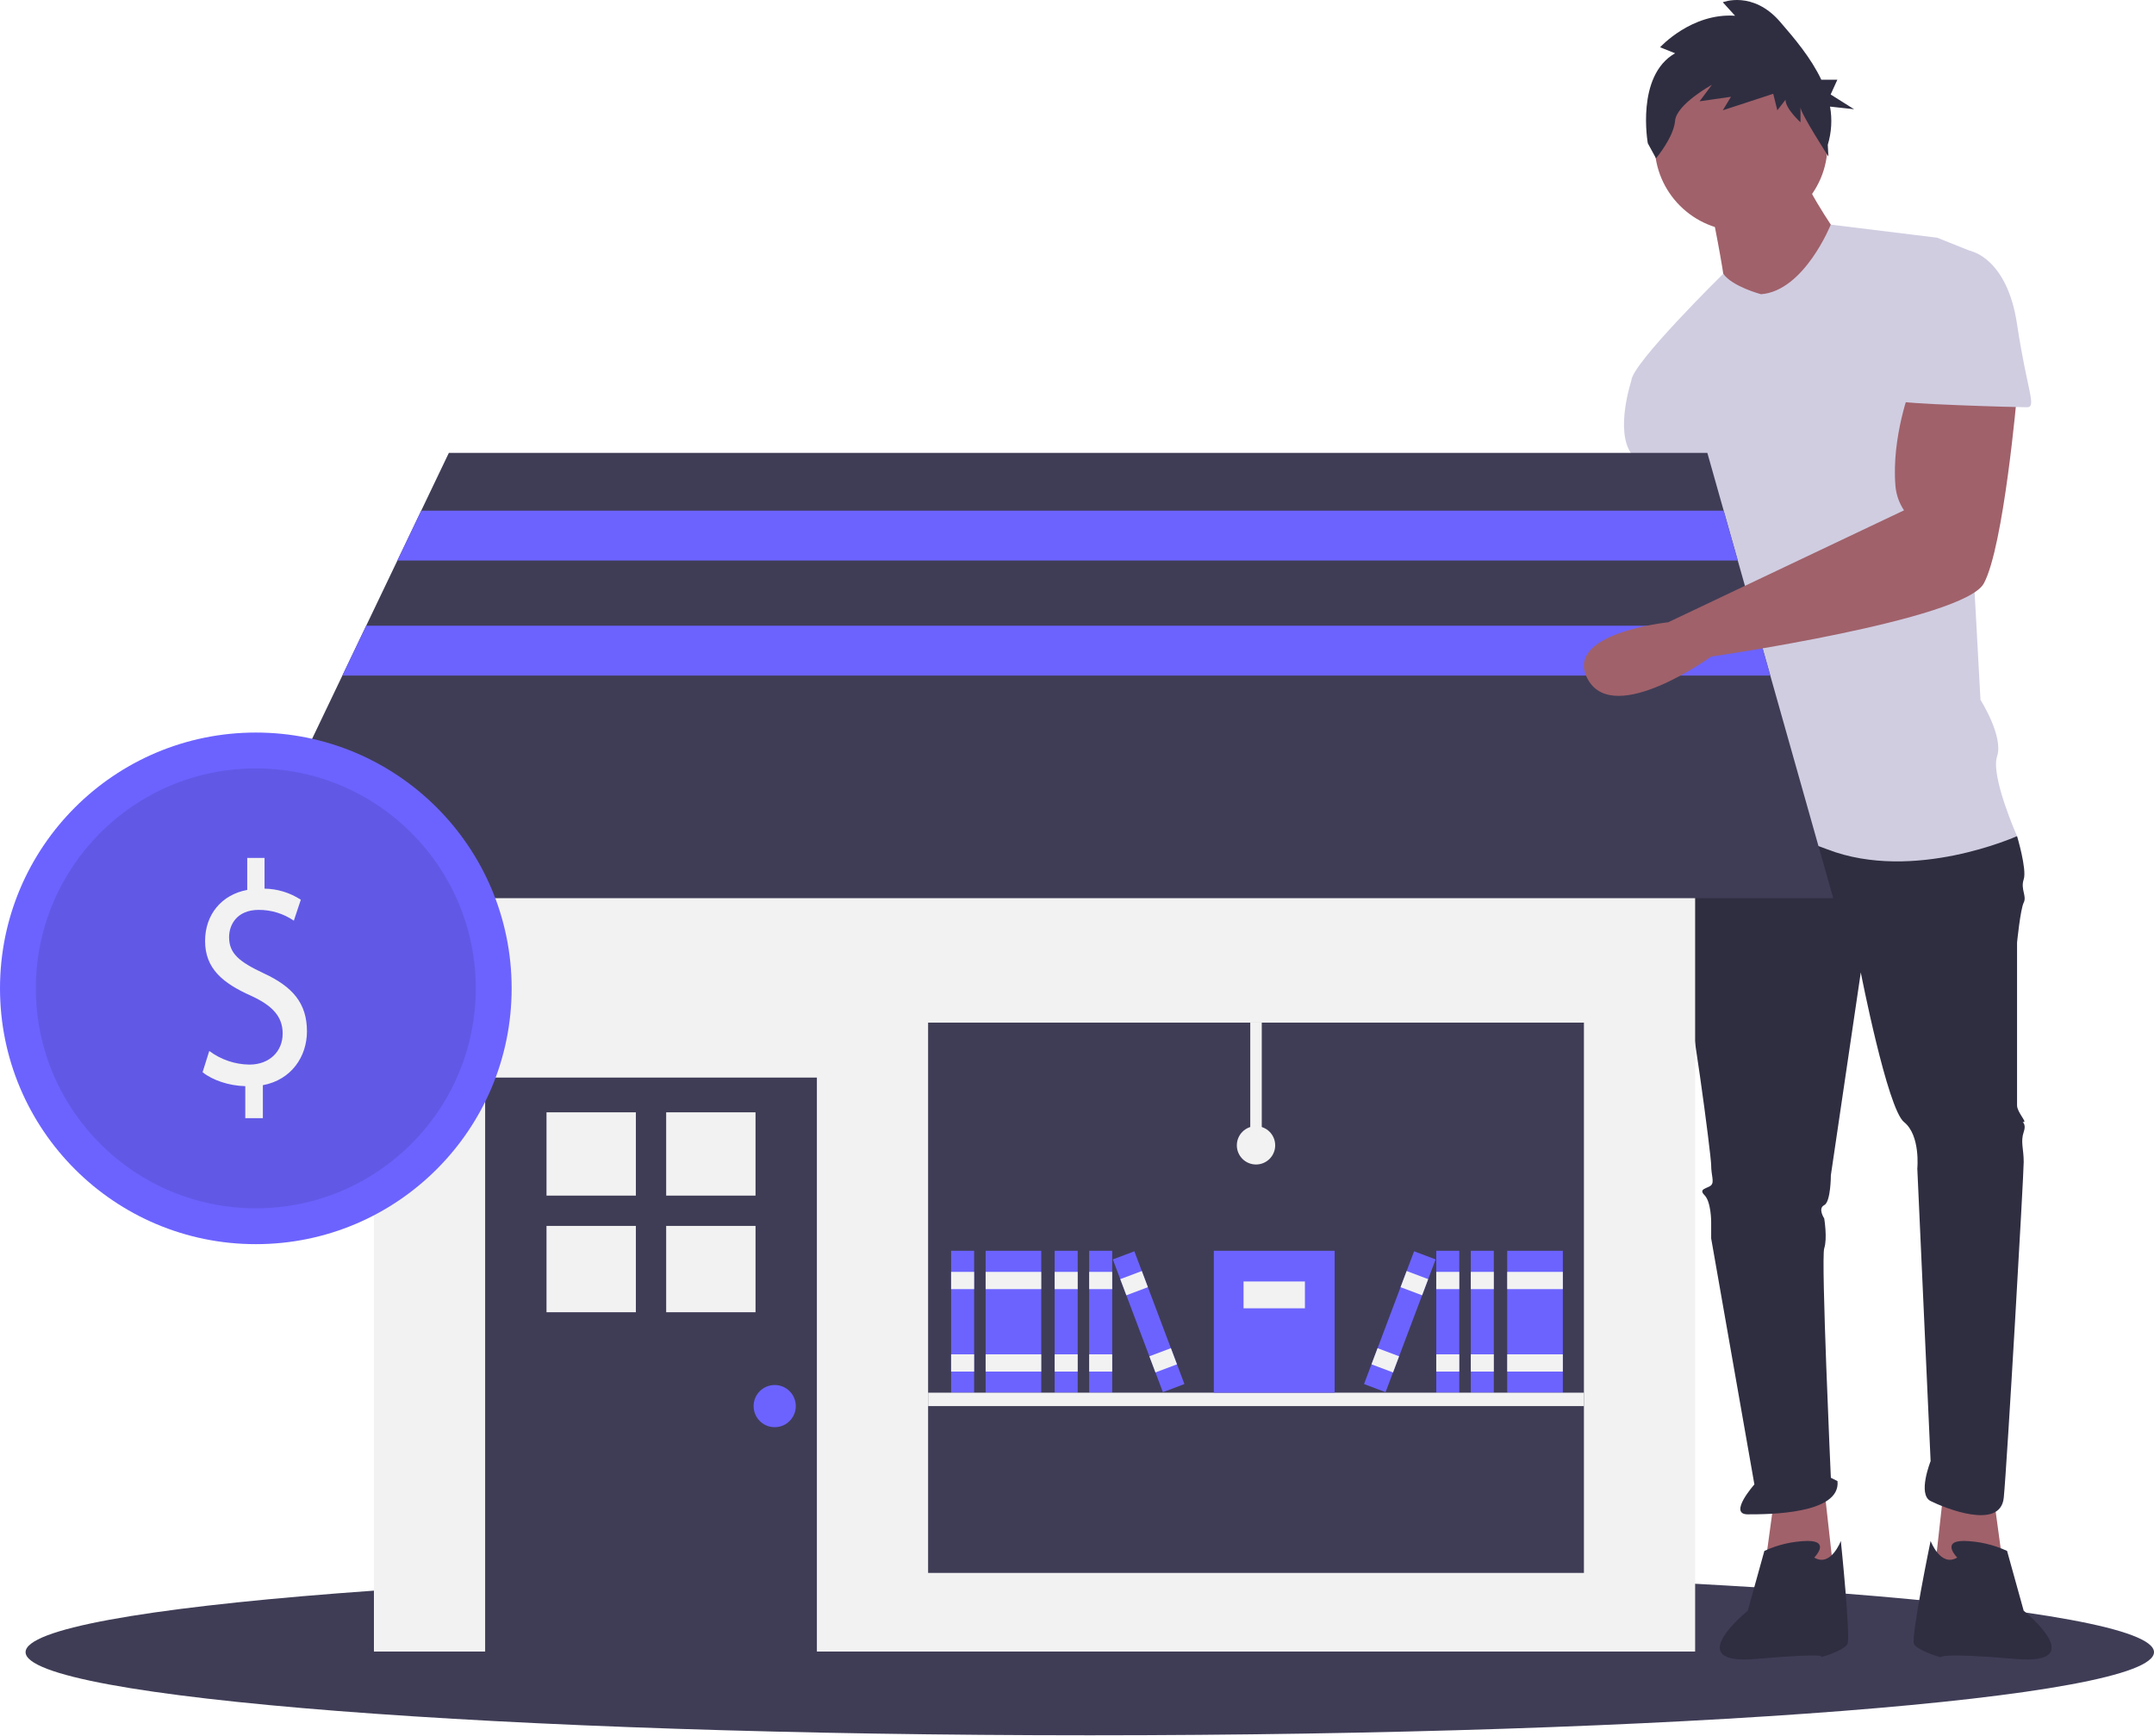
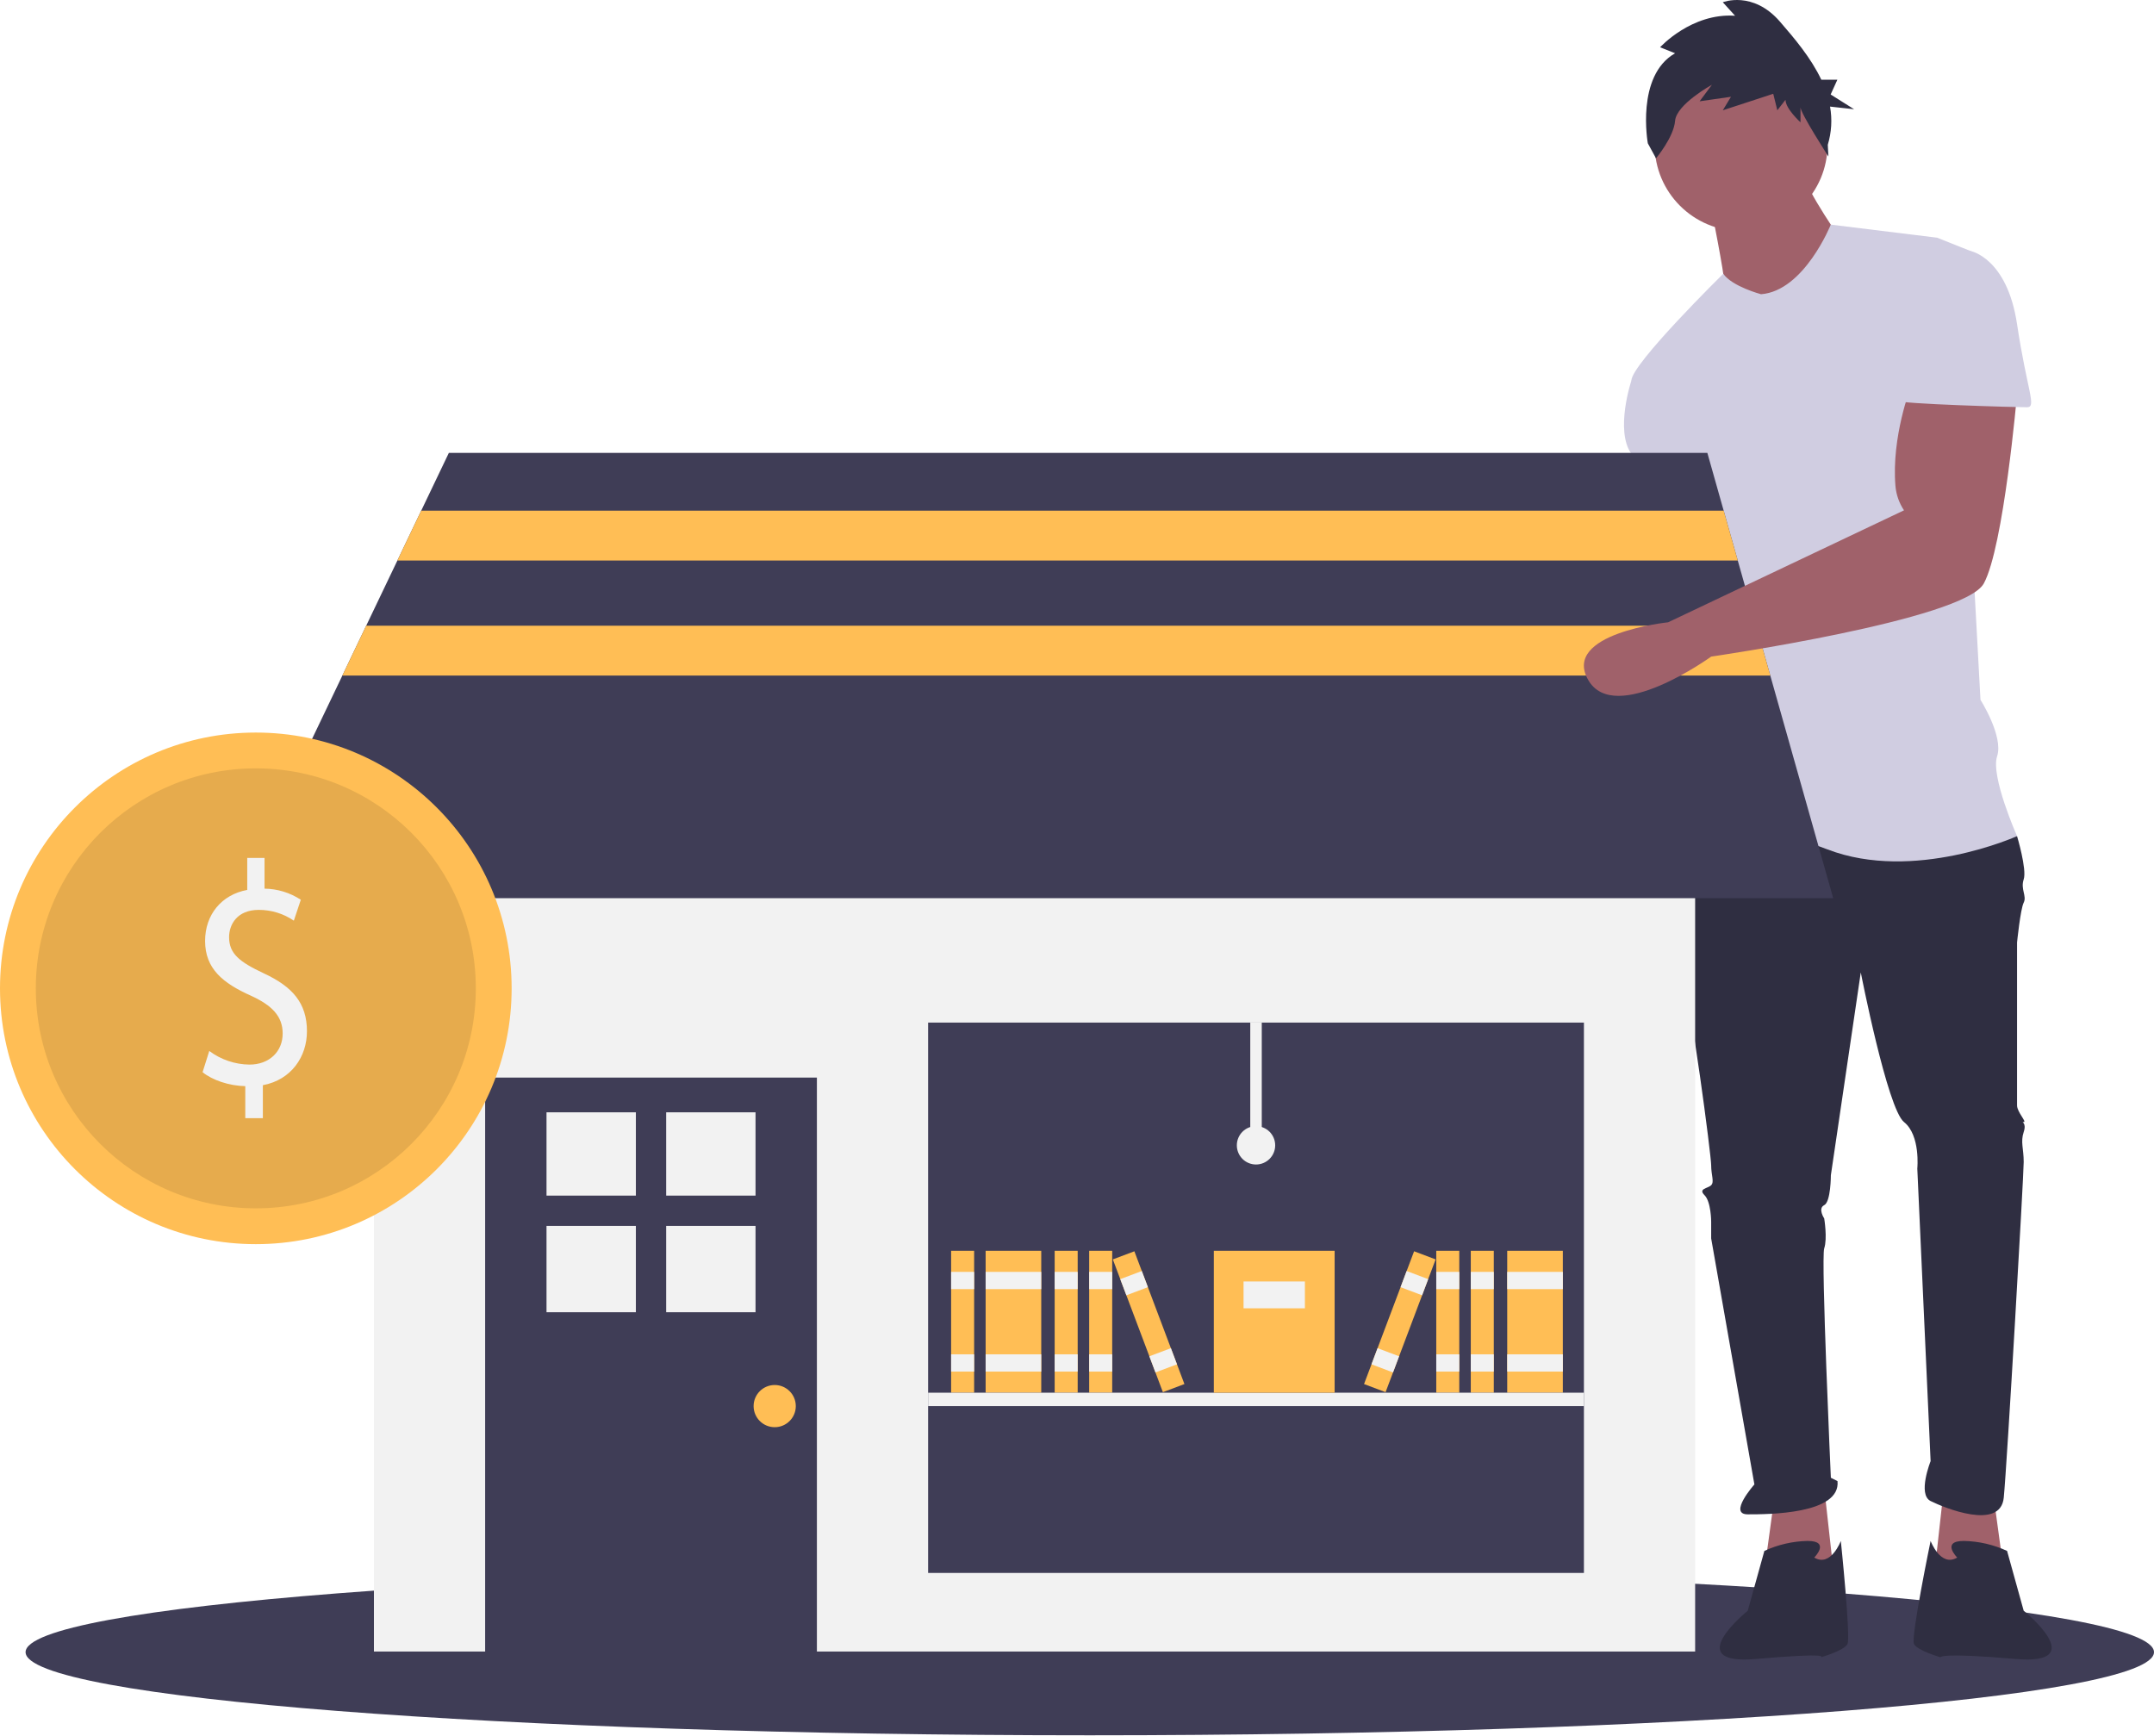
- <svg xmlns="http://www.w3.org/2000/svg" id="b582dbfc-ed60-4217-aa06-1e10ec960023" data-name="Layer 1" width="842" height="678.376" viewBox="0 0 842 678.376">
-   <ellipse cx="426" cy="645.876" rx="416" ry="32.5" fill="#3f3d56" />
-   <polygon points="779.369 585.5 783.268 614.093 755.975 616.692 759.874 581.601 779.369 585.5" fill="#a0616a" />
-   <path d="M829.702,303.812s2.599,35.091,2.599,36.391S814.106,431.18,814.106,431.18s-25.993,49.387,0,48.088,18.195-46.788,18.195-46.788l27.293-75.381-11.697-53.286Z" transform="translate(-179 -110.8118)" fill="#a0616a" />
-   <polygon points="693.591 585.5 689.692 614.093 716.985 616.692 713.086 581.601 693.591 585.5" fill="#a0616a" />
-   <path d="M842.698,428.581l-6.498,9.098s-3.899,38.99,0,51.987,11.697,72.781,11.697,76.68,1.3,6.498,0,7.798-5.199,1.3-2.599,3.899,2.599,10.397,2.599,10.397V594.938l16.896,96.175s-10.397,11.697-2.599,11.697,36.391,0,35.091-12.997l-2.599-1.3s-3.899-85.778-2.599-89.677,0-11.697,0-11.697-2.599-3.899,0-5.199,2.599-11.697,2.599-11.697l11.697-79.28s10.397,53.286,16.896,58.485,5.199,18.195,5.199,18.195l5.199,114.371s-5.199,12.997,0,15.596,27.293,11.697,28.593-1.3,7.798-126.068,7.798-131.266-1.3-7.798,0-11.697-1.3-3.899,0-3.899-2.599-3.899-2.599-6.498V479.268s1.3-12.997,2.599-15.596-1.3-5.199,0-9.098-2.599-16.896-2.599-16.896l-58.485-15.596Z" transform="translate(-179 -110.8118)" fill="#2f2e41" />
-   <path d="M888.187,719.706s6.498-6.498-2.599-6.498a42.303,42.303,0,0,0-16.896,3.899l-6.498,23.394S835.55,761.945,865.442,759.346s25.344-.65,25.344-.65,9.098-2.599,10.397-5.199-2.599-40.29-2.599-40.29S894.685,723.605,888.187,719.706Z" transform="translate(-179 -110.8118)" fill="#2f2e41" />
-   <path d="M944.072,719.706s-6.498-6.498,2.599-6.498a42.303,42.303,0,0,1,16.896,3.899l6.498,23.394s26.643,21.445-3.249,18.845-29.243-.65-29.243-.65-9.098-2.599-10.397-5.199,6.498-40.29,6.498-40.29S937.574,723.605,944.072,719.706Z" transform="translate(-179 -110.8118)" fill="#2f2e41" />
+ <svg xmlns="http://www.w3.org/2000/svg" width="842" height="678.376" data-name="Layer 1" viewBox="0 0 842 678.376">
+   <ellipse cx="426" cy="645.876" fill="#3f3d56" rx="416" ry="32.5" />
+   <path fill="#a0616a" d="M779.369 585.5l3.899 28.593-27.293 2.599 3.899-35.091 19.495 3.899zM650.702 193s2.599 35.092 2.599 36.391-18.196 90.977-18.196 90.977-25.993 49.387 0 48.088 18.196-46.788 18.196-46.788l27.293-75.38L668.897 193zM693.591 585.5l-3.899 28.593 27.293 2.599-3.899-35.091-19.495 3.899z" />
+   <path fill="#2f2e41" d="M663.698 317.769l-6.498 9.097s-3.9 38.99 0 51.987 11.697 72.782 11.697 76.68 1.3 6.499 0 7.799-5.199 1.3-2.6 3.899 2.6 10.397 2.6 10.397v6.498l16.896 96.176s-10.398 11.697-2.6 11.697 36.39 0 35.091-12.997l-2.6-1.3s-3.898-85.778-2.598-89.677 0-11.697 0-11.697-2.6-3.899 0-5.198 2.599-11.697 2.599-11.697l11.697-79.28s10.397 53.286 16.896 58.485 5.198 18.195 5.198 18.195l5.199 114.37s-5.199 12.998 0 15.597 27.293 11.697 28.593-1.3 7.798-126.067 7.798-131.266-1.3-7.798 0-11.697-1.3-3.9 0-3.9-2.6-3.898-2.6-6.498v-63.683s1.3-12.997 2.6-15.596-1.3-5.199 0-9.098-2.6-16.896-2.6-16.896l-58.485-15.596zM709.187 608.894s6.498-6.498-2.6-6.498a42.303 42.303 0 00-16.895 3.899l-6.499 23.394s-26.643 21.445 3.25 18.845 25.343-.65 25.343-.65 9.098-2.599 10.397-5.198-2.6-40.29-2.6-40.29-3.898 10.397-10.396 6.498zM765.072 608.894s-6.498-6.498 2.6-6.498a42.303 42.303 0 0116.895 3.899l6.499 23.394s26.643 21.445-3.25 18.845-29.242-.65-29.242-.65-9.098-2.599-10.397-5.198 6.498-40.29 6.498-40.29 3.899 10.397 10.397 6.498z" />
  <circle cx="680.594" cy="56.536" r="33.791" fill="#a0616a" />
-   <path d="M847.897,192.041s5.199,25.993,5.199,29.892,22.094,15.596,22.094,15.596l24.694-31.192s-15.596-22.094-15.596-27.293Z" transform="translate(-179 -110.8118)" fill="#a0616a" />
-   <path d="M867.392,225.832s-11.328-3.015-14.761-8.006c0,0-35.926,35.299-35.926,41.797l28.593,50.687s0,18.195,2.599,19.495,0,0,0,5.199-7.798,38.99-5.199,44.189,5.199,1.3,2.599,9.098-9.098,49.387-9.098,49.387,23.394-7.798,57.185,5.199,74.081-5.199,74.081-5.199-10.397-23.394-7.798-31.192-6.498-22.094-6.498-22.094l-6.498-119.569s9.098-53.286,2.599-55.886L936.274,203.738l-41.621-5.115S884.288,224.533,867.392,225.832Z" transform="translate(-179 -110.8118)" fill="#d0cde1" />
-   <path d="M829.702,250.526l-12.997,9.098s-6.498,19.495,0,28.593,9.098,22.094,9.098,22.094l25.993-2.599Z" transform="translate(-179 -110.8118)" fill="#d0cde1" />
-   <path d="M833.794,131.636l-5.862-2.347s12.256-13.493,29.308-12.32l-4.796-5.28s11.723-4.693,22.38,7.626c5.602,6.476,12.084,14.089,16.125,22.664h6.277l-2.62,5.769,9.17,5.769-9.412-1.036a31.921,31.921,0,0,1-.89,14.94l.252,4.56s-10.91-16.879-10.91-19.226v5.867s-5.862-5.28-5.862-8.8l-3.197,4.107-1.599-6.453-19.716,6.453,3.197-5.28-12.256,1.76,4.796-6.453s-13.854,7.627-14.387,14.08c-.533,6.453-7.46,14.666-7.46,14.666l-3.197-5.867S818.341,140.435,833.794,131.636Z" transform="translate(-179 -110.8118)" fill="#2f2e41" />
-   <rect x="146.169" y="282.832" width="516.463" height="362.798" fill="#f2f2f2" />
-   <rect x="189.645" y="421.256" width="129.678" height="226.374" fill="#3f3d56" />
-   <rect x="213.632" y="434.837" width="34.932" height="32.563" fill="#f2f2f2" />
-   <rect x="260.405" y="434.837" width="34.932" height="32.563" fill="#f2f2f2" />
-   <rect x="213.632" y="479.241" width="34.932" height="33.748" fill="#f2f2f2" />
-   <rect x="260.405" y="479.241" width="34.932" height="33.748" fill="#f2f2f2" />
-   <circle cx="302.832" cy="549.684" r="8.245" fill="#6c63ff" />
-   <rect x="362.799" y="399.767" width="256.357" height="215.13" fill="#3f3d56" />
-   <polygon points="716.602 351.134 92.199 351.134 133.831 264.092 143.148 244.603 155.337 219.117 164.654 199.628 175.455 177.051 667.407 177.051 673.786 199.628 679.295 219.117 686.499 244.603 692.008 264.092 716.602 351.134" fill="#3f3d56" />
-   <rect x="371.794" y="488.967" width="8.995" height="55.469" fill="#6c63ff" />
-   <rect x="371.794" y="497.213" width="8.995" height="6.746" fill="#f2f2f2" />
-   <rect x="371.794" y="529.445" width="8.995" height="6.746" fill="#f2f2f2" />
-   <rect x="385.286" y="488.967" width="21.738" height="55.469" fill="#6c63ff" />
-   <rect x="385.286" y="497.213" width="21.738" height="6.746" fill="#f2f2f2" />
-   <rect x="385.286" y="529.445" width="21.738" height="6.746" fill="#f2f2f2" />
-   <rect x="412.271" y="488.967" width="8.995" height="55.469" fill="#6c63ff" />
-   <rect x="412.271" y="497.213" width="8.995" height="6.746" fill="#f2f2f2" />
-   <rect x="412.271" y="529.445" width="8.995" height="6.746" fill="#f2f2f2" />
-   <rect x="425.764" y="488.967" width="8.995" height="55.469" fill="#6c63ff" />
-   <rect x="425.764" y="497.213" width="8.995" height="6.746" fill="#f2f2f2" />
-   <rect x="425.764" y="529.445" width="8.995" height="6.746" fill="#f2f2f2" />
-   <rect x="623.503" y="599.779" width="8.995" height="55.469" transform="translate(-359.9765 151.0324) rotate(-20.65411)" fill="#6c63ff" />
-   <rect x="617.819" y="609.06" width="8.995" height="6.746" transform="translate(-355.0227 148.058) rotate(-20.65411)" fill="#f2f2f2" />
-   <rect x="629.188" y="639.221" width="8.995" height="6.746" transform="translate(-364.9303 154.0067) rotate(-20.65411)" fill="#f2f2f2" />
-   <rect x="589.173" y="488.967" width="21.738" height="55.469" fill="#6c63ff" />
-   <rect x="589.173" y="497.213" width="21.738" height="6.746" fill="#f2f2f2" />
-   <rect x="589.173" y="529.445" width="21.738" height="6.746" fill="#f2f2f2" />
-   <rect x="574.931" y="488.967" width="8.995" height="55.469" fill="#6c63ff" />
-   <rect x="574.931" y="497.213" width="8.995" height="6.746" fill="#f2f2f2" />
-   <rect x="574.931" y="529.445" width="8.995" height="6.746" fill="#f2f2f2" />
-   <rect x="561.438" y="488.967" width="8.995" height="55.469" fill="#6c63ff" />
-   <rect x="561.438" y="497.213" width="8.995" height="6.746" fill="#f2f2f2" />
-   <rect x="561.438" y="529.445" width="8.995" height="6.746" fill="#f2f2f2" />
-   <rect x="698.462" y="623.016" width="55.469" height="8.995" transform="translate(-296.1332 974.883) rotate(-69.34589)" fill="#6c63ff" />
-   <rect x="728.508" y="607.936" width="6.746" height="8.995" transform="translate(-278.3428 970.4412) rotate(-69.34589)" fill="#f2f2f2" />
-   <rect x="717.138" y="638.096" width="6.746" height="8.995" transform="translate(-313.9237 979.3249) rotate(-69.34589)" fill="#f2f2f2" />
-   <rect x="362.799" y="544.437" width="256.357" height="5.247" fill="#f2f2f2" />
-   <rect x="474.487" y="488.967" width="47.224" height="55.469" fill="#6c63ff" />
-   <rect x="486.105" y="500.961" width="23.987" height="10.494" fill="#f2f2f2" />
-   <rect x="488.729" y="399.767" width="4.497" height="47.973" fill="#f2f2f2" />
+   <path fill="#a0616a" d="M668.897 81.23s5.199 25.993 5.199 29.892 22.094 15.596 22.094 15.596l24.694-31.192s-15.596-22.095-15.596-27.293z" />
+   <path fill="#d0cde1" d="M688.392 115.02s-11.328-3.014-14.762-8.005c0 0-35.925 35.299-35.925 41.797l28.593 50.687s0 18.195 2.599 19.495 0 0 0 5.199-7.798 38.99-5.199 44.188 5.199 1.3 2.6 9.098-9.098 49.387-9.098 49.387 23.394-7.798 57.185 5.2 74.081-5.2 74.081-5.2-10.397-23.394-7.798-31.192-6.498-22.094-6.498-22.094l-6.498-119.57s9.097-53.286 2.599-55.885l-12.997-5.199-41.62-5.115s-10.366 25.91-27.262 27.21z" />
+   <path fill="#d0cde1" d="M650.702 139.714l-12.997 9.098s-6.499 19.495 0 28.593 9.098 22.094 9.098 22.094l25.993-2.6z" />
+   <path fill="#2f2e41" d="M654.794 20.824l-5.861-2.347s12.256-13.493 29.307-12.32l-4.795-5.28s11.723-4.693 22.38 7.627c5.602 6.476 12.084 14.089 16.125 22.664h6.277l-2.62 5.769 9.17 5.769-9.412-1.037a31.921 31.921 0 0 1-.89 14.94l.252 4.56s-10.91-16.88-10.91-19.226v5.867s-5.86-5.28-5.86-8.8l-3.198 4.107-1.598-6.454-19.716 6.454 3.197-5.28-12.256 1.76 4.796-6.453s-13.855 7.626-14.388 14.08c-.532 6.452-7.46 14.666-7.46 14.666l-3.197-5.867s-4.796-26.4 10.657-35.2z" />
+   <path fill="#f2f2f2" d="M146.169 282.832h516.463V645.63H146.169z" />
+   <path fill="#3f3d56" d="M189.645 421.256h129.678V647.63H189.645z" />
+   <path fill="#f2f2f2" d="M213.632 434.837h34.932V467.4h-34.932zM260.405 434.837h34.932V467.4h-34.932zM213.632 479.241h34.932v33.748h-34.932zM260.405 479.241h34.932v33.748h-34.932z" />
+   <circle cx="302.832" cy="549.684" r="8.245" fill="#ffbe55" />
+   <path fill="#3f3d56" d="M362.799 399.767h256.357v215.13H362.799zM716.602 351.134H92.199l41.632-87.042 9.317-19.489 12.189-25.486 9.317-19.489 10.801-22.577h491.952l6.379 22.577 5.509 19.489 7.204 25.486 5.509 19.489 24.594 87.042z" />
+   <path fill="#ffbe55" d="M371.794 488.967h8.995v55.469h-8.995z" />
+   <path fill="#f2f2f2" d="M371.794 497.213h8.995v6.746h-8.995zM371.794 529.445h8.995v6.746h-8.995z" />
+   <path fill="#ffbe55" d="M385.286 488.967h21.738v55.469h-21.738z" />
+   <path fill="#f2f2f2" d="M385.286 497.213h21.738v6.746h-21.738zM385.286 529.445h21.738v6.746h-21.738z" />
+   <path fill="#ffbe55" d="M412.271 488.967h8.995v55.469h-8.995z" />
+   <path fill="#f2f2f2" d="M412.271 497.213h8.995v6.746h-8.995zM412.271 529.445h8.995v6.746h-8.995z" />
+   <path fill="#ffbe55" d="M425.764 488.967h8.995v55.469h-8.995z" />
+   <path fill="#f2f2f2" d="M425.764 497.213h8.995v6.746h-8.995zM425.764 529.445h8.995v6.746h-8.995z" />
+   <path fill="#ffbe55" d="M435.01 492.336l8.416-3.173 19.566 51.904-8.417 3.173z" />
+   <path fill="#f2f2f2" d="M437.918 500.051l8.417-3.172 2.38 6.312-8.417 3.173zM449.287 530.212l8.417-3.172 2.38 6.312-8.417 3.173z" />
+   <path fill="#ffbe55" d="M589.173 488.967h21.738v55.469h-21.738z" />
+   <path fill="#f2f2f2" d="M589.173 497.213h21.738v6.746h-21.738zM589.173 529.445h21.738v6.746h-21.738z" />
+   <path fill="#ffbe55" d="M574.931 488.967h8.995v55.469h-8.995z" />
+   <path fill="#f2f2f2" d="M574.931 497.213h8.995v6.746h-8.995zM574.931 529.445h8.995v6.746h-8.995z" />
+   <path fill="#ffbe55" d="M561.438 488.967h8.995v55.469h-8.995z" />
+   <path fill="#f2f2f2" d="M561.438 497.213h8.995v6.746h-8.995zM561.438 529.445h8.995v6.746h-8.995z" />
+   <path fill="#ffbe55" d="M533.205 541.067l19.565-51.904 8.417 3.173-19.565 51.904z" />
+   <path fill="#f2f2f2" d="M547.483 503.191l2.379-6.312 8.417 3.173-2.38 6.312zM536.113 533.352l2.38-6.312 8.416 3.173-2.38 6.312zM362.799 544.437h256.357v5.247H362.799z" />
+   <path fill="#ffbe55" d="M474.487 488.967h47.224v55.469h-47.224z" />
+   <path fill="#f2f2f2" d="M486.105 500.961h23.987v10.494h-23.987zM488.729 399.767h4.497v47.973h-4.497z" />
  <circle cx="490.977" cy="447.74" r="7.496" fill="#f2f2f2" />
-   <polygon points="679.295 219.117 155.337 219.117 164.654 199.628 673.786 199.628 679.295 219.117" fill="#6c63ff" />
-   <polygon points="692.008 264.092 133.831 264.092 143.148 244.603 686.499 244.603 692.008 264.092" fill="#6c63ff" />
-   <path d="M925.877,262.223s-7.526,19.353-5.954,38.501a20.293,20.293,0,0,0,3.355,9.587h0L831.073,354.085s-41.662,4.313-31.264,22.509,48.088-9.098,48.088-9.098,98.775-14.296,106.573-28.593,12.997-74.081,12.997-74.081Z" transform="translate(-179 -110.8118)" fill="#a0616a" />
-   <path d="M929.776,208.937h19.495s14.296,2.599,18.195,28.593,7.798,32.492,3.899,32.492-50.687-1.3-50.687-2.599S929.776,208.937,929.776,208.937Z" transform="translate(-179 -110.8118)" fill="#d0cde1" />
-   <circle cx="100" cy="386.376" r="100" fill="#6c63ff" />
-   <circle cx="100" cy="386.376" r="86" opacity="0.1" />
-   <path d="M274.879,547.936V535.419c-6.327-.123-12.873-2.355-16.691-5.453l2.618-8.303a26.681,26.681,0,0,0,15.709,5.329c7.746,0,12.982-5.081,12.982-12.145,0-6.816-4.255-11.03-12.328-14.748-11.128-4.957-18-10.658-18-21.44,0-10.287,6.437-18.094,16.473-19.953V446.188h6.764v12.021A26.543,26.543,0,0,1,296.589,462.547l-2.728,8.18a24.107,24.107,0,0,0-13.746-4.214c-8.4,0-11.564,5.701-11.564,10.658,0,6.444,4.036,9.666,13.528,14.128,11.236,5.205,16.909,11.649,16.909,22.679,0,9.79-6,18.962-17.237,21.068v12.89Z" transform="translate(-179 -110.8118)" fill="#f2f2f2" />
+   <path fill="#ffbe55" d="M679.295 219.117H155.337l9.317-19.489h509.132l5.509 19.489zM692.008 264.092H133.831l9.317-19.489h543.351l5.509 19.489z" />
+   <path fill="#a0616a" d="M746.877 151.411s-7.526 19.353-5.954 38.501a20.293 20.293 0 0 0 3.355 9.587l-92.205 43.774s-41.661 4.314-31.264 22.509 48.088-9.098 48.088-9.098 98.775-14.296 106.573-28.592 12.996-74.081 12.996-74.081z" />
+   <path fill="#d0cde1" d="M750.776 98.125h19.495s14.296 2.6 18.195 28.593 7.798 32.491 3.9 32.491-50.688-1.3-50.688-2.599 9.098-58.485 9.098-58.485z" />
+   <circle cx="100" cy="386.376" r="100" fill="#ffbe55" />
+   <circle cx="100" cy="386.376" r="86" opacity=".1" />
+   <path fill="#f2f2f2" d="M95.88 437.124v-12.517c-6.328-.123-12.874-2.355-16.692-5.453l2.618-8.303a26.681 26.681 0 0 0 15.71 5.328c7.745 0 12.982-5.08 12.982-12.145 0-6.816-4.255-11.03-12.328-14.748-11.128-4.957-18-10.658-18-21.44 0-10.286 6.436-18.094 16.473-19.953v-12.517h6.764v12.022a26.543 26.543 0 0 1 14.182 4.337l-2.728 8.18a24.107 24.107 0 0 0-13.745-4.214c-8.4 0-11.564 5.7-11.564 10.658 0 6.445 4.036 9.667 13.527 14.129 11.237 5.205 16.91 11.649 16.91 22.679 0 9.79-6 18.962-17.237 21.067v12.89z" />
</svg>
